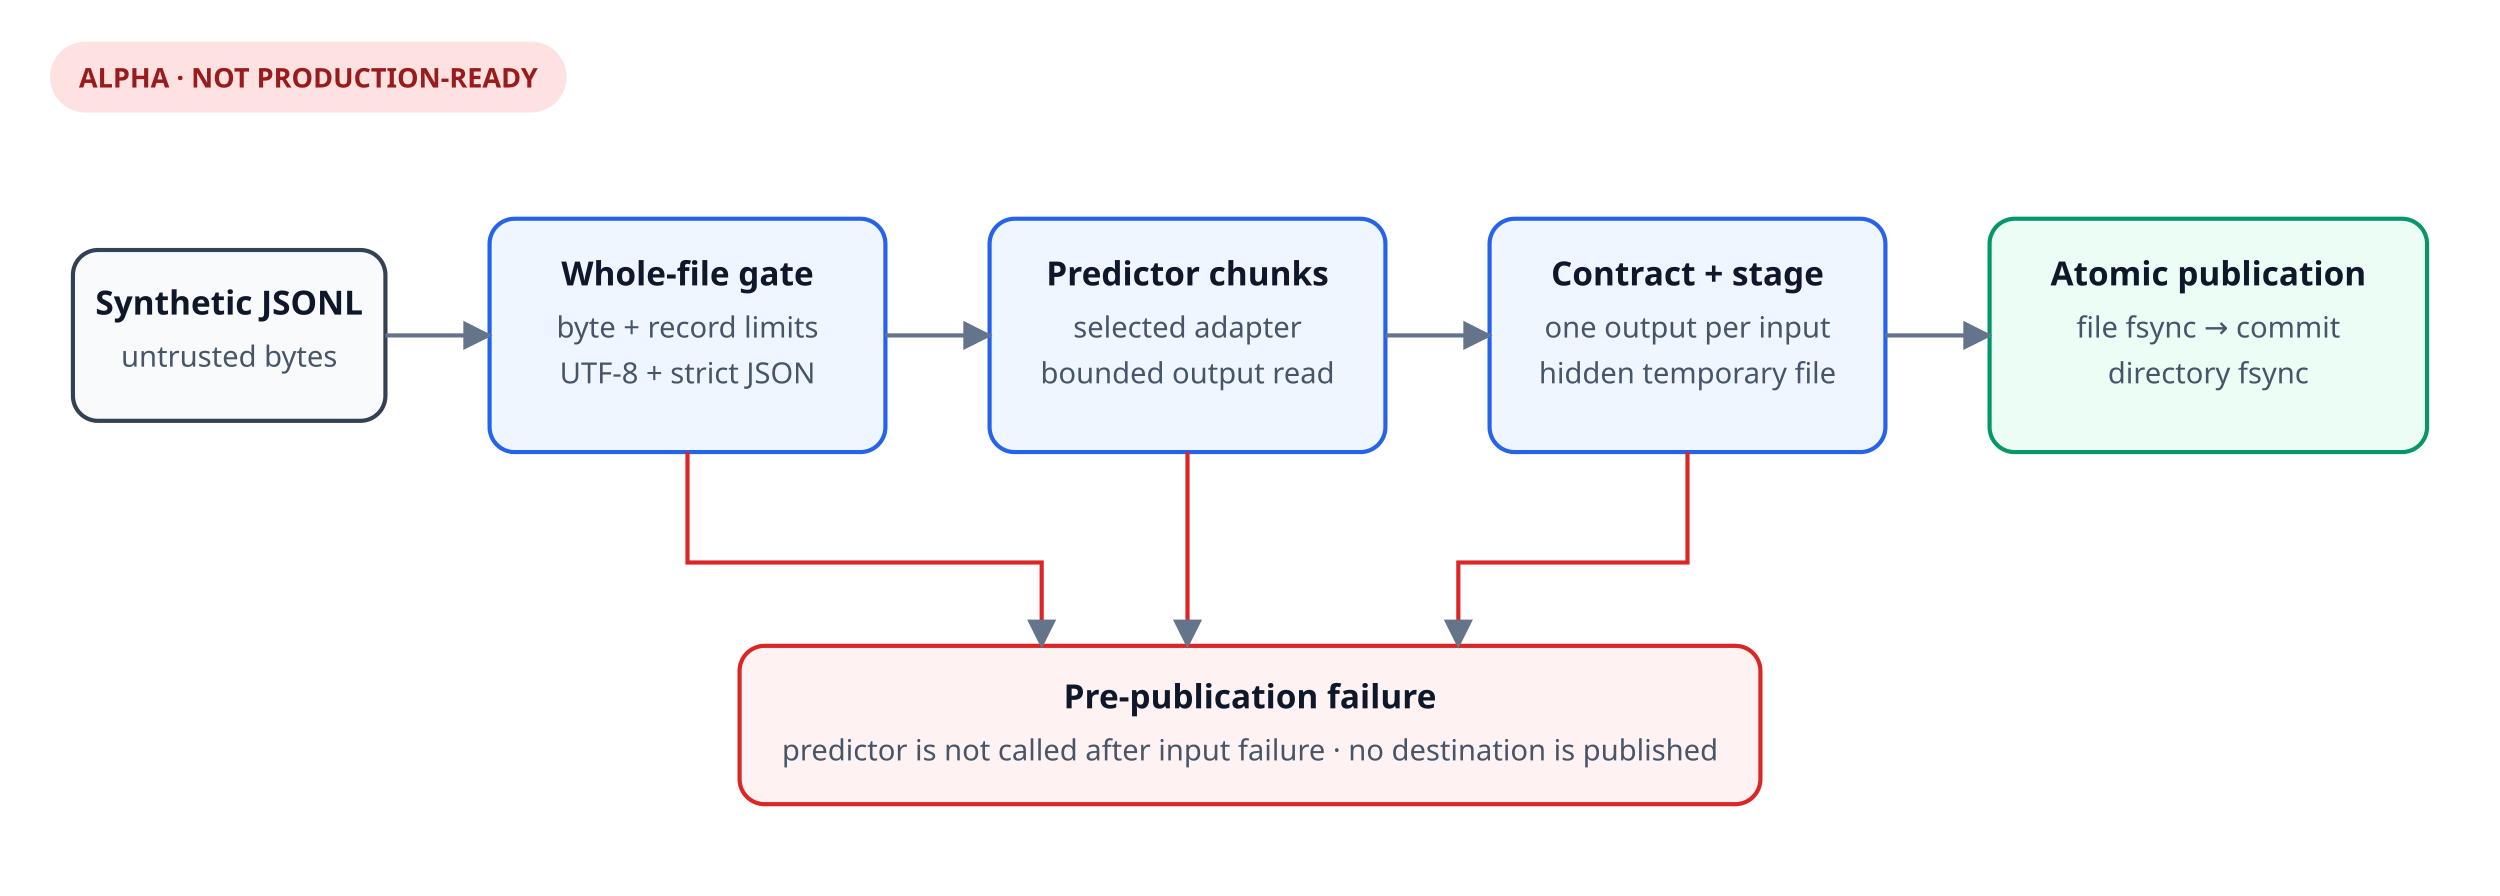
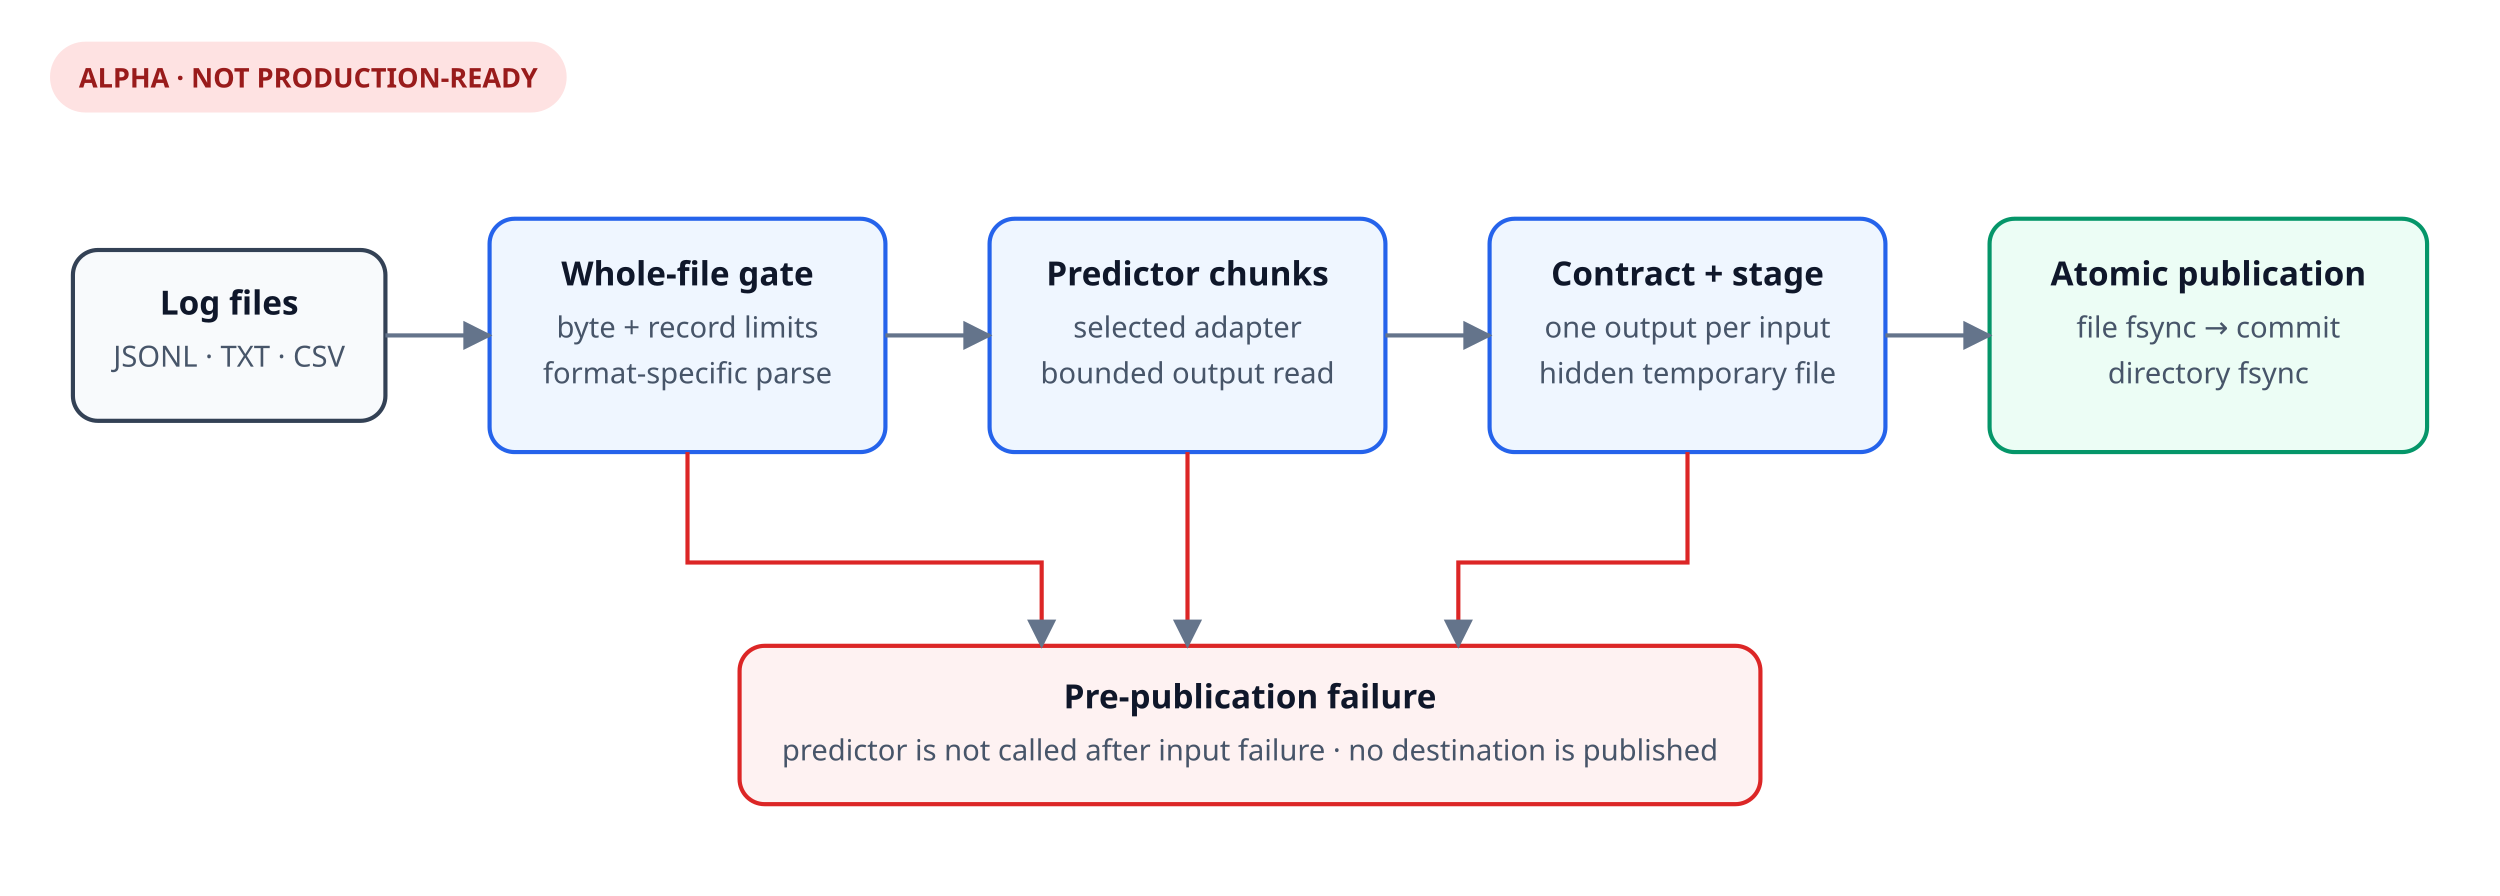
<svg xmlns="http://www.w3.org/2000/svg" width="1200" height="430" viewBox="0 0 1200 430" role="img" aria-labelledby="title desc">
  <defs>
    <marker id="arrow" viewBox="0 0 10 10" refX="9" refY="5" markerWidth="7" markerHeight="7" orient="auto-start-reverse">
      <path d="M 0 0 L 10 5 L 0 10 z" fill="#64748b" />
    </marker>
    <style>
      .box{fill:#f8fafc;stroke:#334155;stroke-width:2}.gate{fill:#eff6ff;stroke:#2563eb;stroke-width:2}.commit{fill:#ecfdf5;stroke:#059669;stroke-width:2}.failure{fill:#fef2f2;stroke:#dc2626;stroke-width:2}.line{fill:none;stroke:#64748b;stroke-width:2;marker-end:url(#arrow)}.fail-line{fill:none;stroke:#dc2626;stroke-width:2;marker-end:url(#arrow)}.label{font:600 16px system-ui,sans-serif;fill:#0f172a}.small{font:14px system-ui,sans-serif;fill:#475569}.badge{font:600 13px system-ui,sans-serif;fill:#991b1b}
    </style>
  </defs>
  <rect x="24" y="20" width="248" height="34" rx="17" fill="#fee2e2" />
  <text x="148" y="42" text-anchor="middle" class="badge">ALPHA · NOT PRODUCTION-READY</text>
  <rect x="35" y="120" width="150" height="82" rx="12" class="box" />
-   <text x="110" y="151" text-anchor="middle" class="label">Synthetic JSONL</text>
-   <text x="110" y="176" text-anchor="middle" class="small">untrusted bytes</text>
+   <text x="110" y="151" text-anchor="middle" class="label">Log files</text>
+   <text x="110" y="176" text-anchor="middle" class="small">JSONL · TXT · CSV</text>
  <rect x="235" y="105" width="190" height="112" rx="12" class="gate" />
  <text x="330" y="137" text-anchor="middle" class="label">Whole-file gate</text>
  <text x="330" y="162" text-anchor="middle" class="small">byte + record limits</text>
-   <text x="330" y="184" text-anchor="middle" class="small">UTF-8 + strict JSON</text>
+   <text x="330" y="184" text-anchor="middle" class="small">format-specific parse</text>
  <rect x="475" y="105" width="190" height="112" rx="12" class="gate" />
  <text x="570" y="137" text-anchor="middle" class="label">Predictor chunks</text>
  <text x="570" y="162" text-anchor="middle" class="small">selected adapter</text>
  <text x="570" y="184" text-anchor="middle" class="small">bounded output read</text>
  <rect x="715" y="105" width="190" height="112" rx="12" class="gate" />
  <text x="810" y="137" text-anchor="middle" class="label">Contract + stage</text>
  <text x="810" y="162" text-anchor="middle" class="small">one output per input</text>
  <text x="810" y="184" text-anchor="middle" class="small">hidden temporary file</text>
  <rect x="955" y="105" width="210" height="112" rx="12" class="commit" />
  <text x="1060" y="137" text-anchor="middle" class="label">Atomic publication</text>
  <text x="1060" y="162" text-anchor="middle" class="small">file fsync → commit</text>
  <text x="1060" y="184" text-anchor="middle" class="small">directory fsync</text>
  <path d="M185 161 H235" class="line" />
  <path d="M425 161 H475" class="line" />
  <path d="M665 161 H715" class="line" />
  <path d="M905 161 H955" class="line" />
  <rect x="355" y="310" width="490" height="76" rx="12" class="failure" />
  <text x="600" y="340" text-anchor="middle" class="label">Pre-publication failure</text>
  <text x="600" y="365" text-anchor="middle" class="small">predictor is not called after input failure · no destination is published</text>
  <path d="M330 217 V270 H500 V310" class="fail-line" />
  <path d="M570 217 V310" class="fail-line" />
  <path d="M810 217 V270 H700 V310" class="fail-line" />
</svg>
